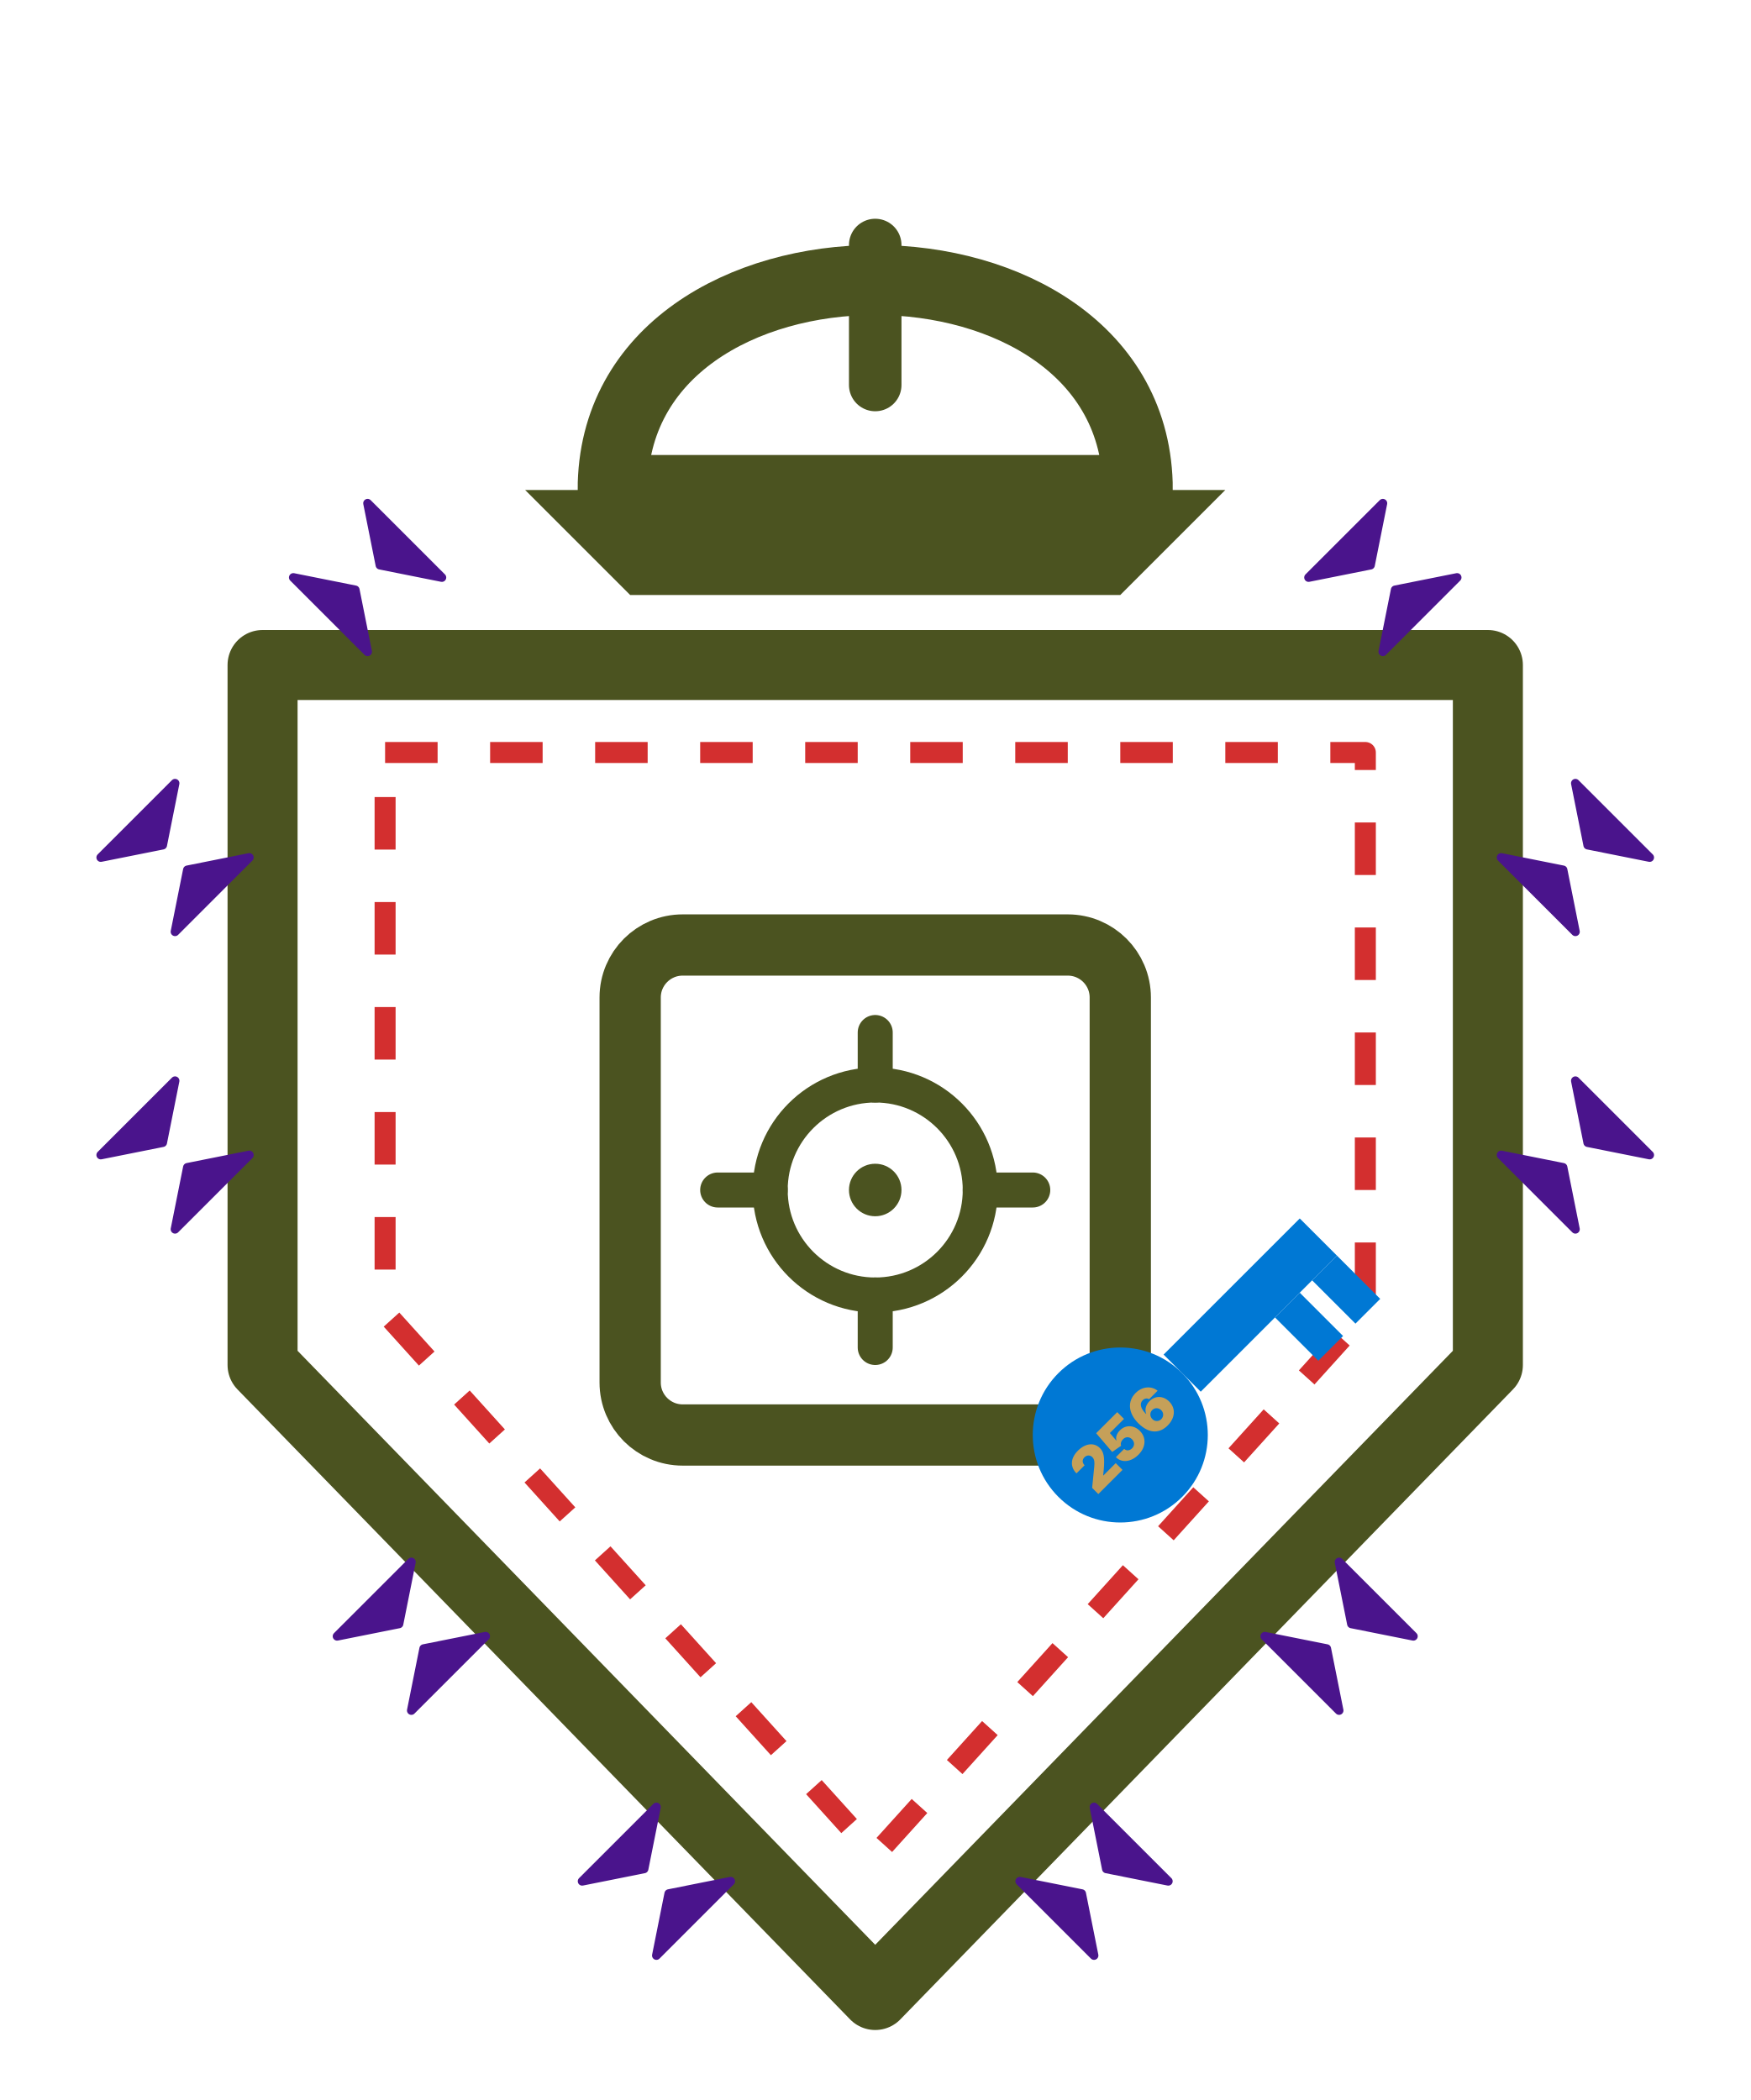
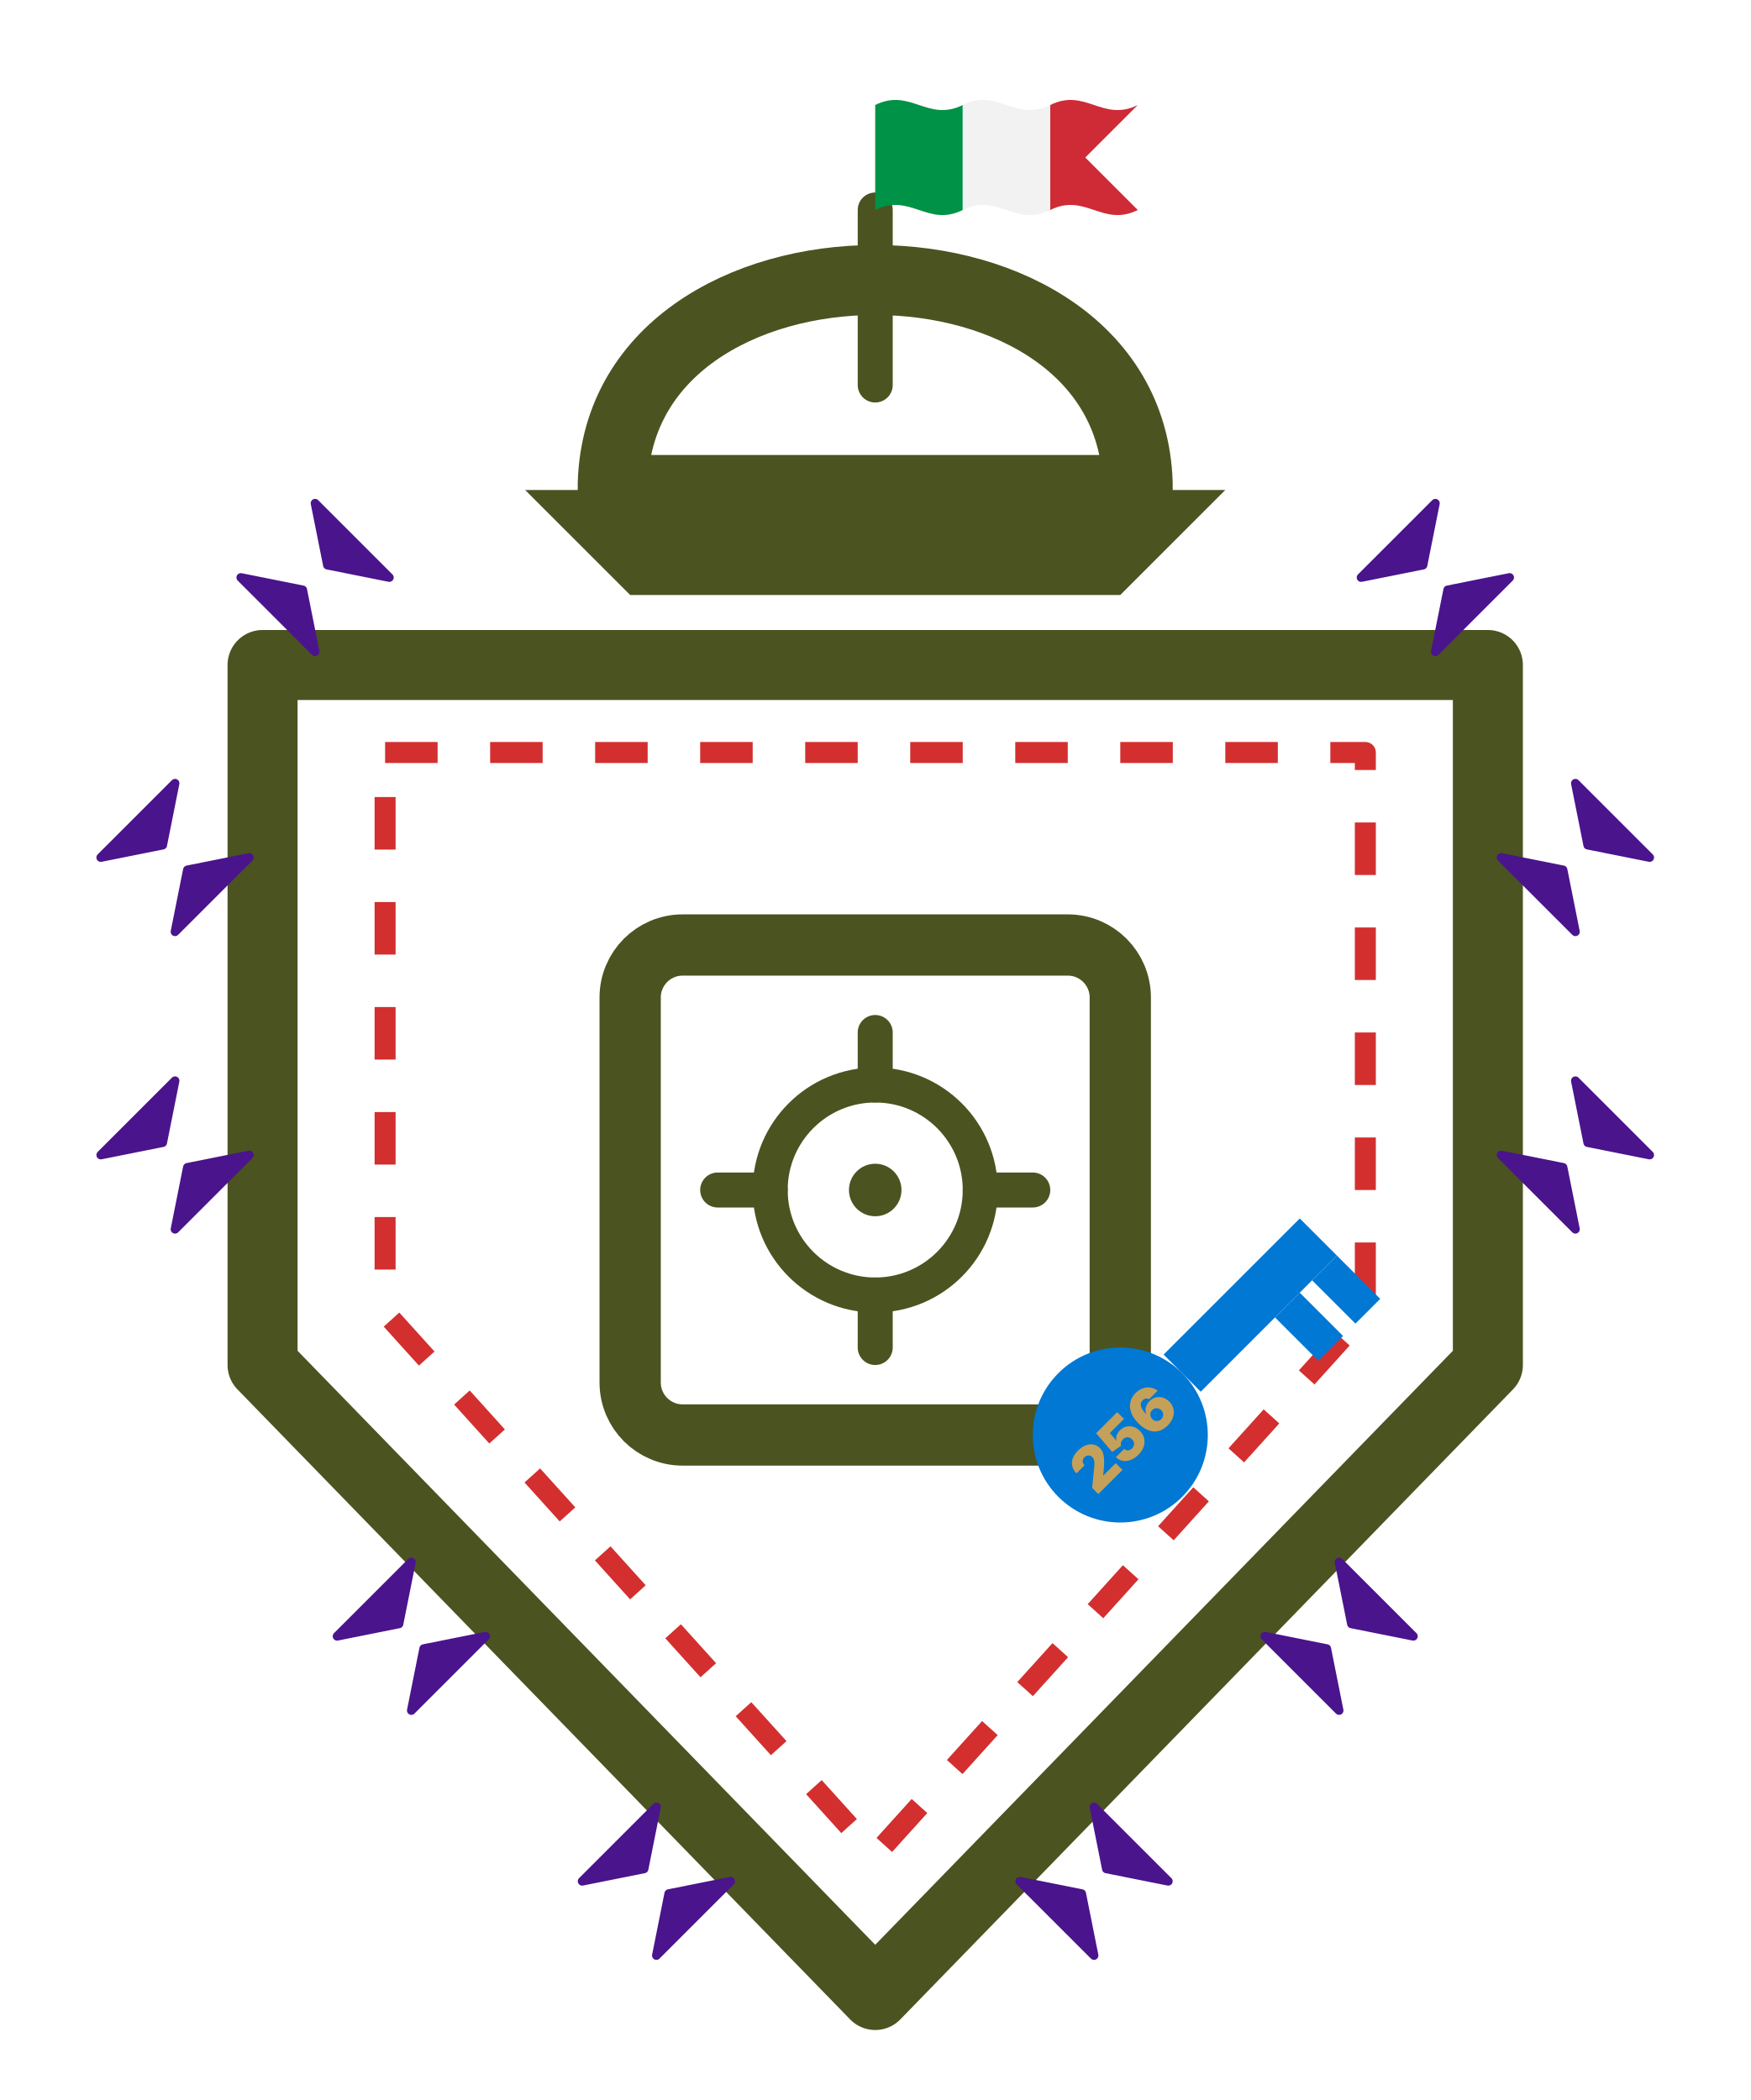
<svg xmlns="http://www.w3.org/2000/svg" viewBox="0 0 100 120" width="100%" height="100%" style="max-width: 250px; display: block; margin: auto;">
  <path d="M35 28 C35 12, 65 12, 65 28 Z" fill="none" stroke="#4B5320" stroke-width="4" stroke-linecap="round" />
  <path d="M30 28 L70 28 L64 34 L36 34 Z" fill="#4B5320" />
-   <line x1="50" y1="14" x2="50" y2="22" stroke="#4B5320" stroke-width="3" stroke-linecap="round" />
+   <line x1="50" y1="12" x2="50" y2="22" stroke="#4B5320" stroke-width="2" stroke-linecap="round" />
+   <g transform="translate(50, 5)">
+     <path d="M 0,1 C 2,0 3,2 5,1 L 5,7 C 3,8 2,6 0,7 Z" fill="#009246" />
+     <path d="M 5,1 C 7,0 8,2 10,1 L 10,7 C 8,8 7,6 5,7 Z" fill="#F1F2F1" />
+     <path d="M 10,1 C 12,0 13,2 15,1 L 12,4 L 15,7 C 13,8 12,6 10,7 Z" fill="#CE2B37" />
+   </g>
  <polygon points="15 38, 85 38, 85 78, 50 114, 15 78" fill="none" stroke="#4B5320" stroke-width="4" stroke-linejoin="round" />
  <g fill="#4A148C" stroke="#4A148C" stroke-width="0.5" stroke-linejoin="round">
-     <g transform="translate(21, 33) rotate(45)">
+     <g transform="translate(18, 33) rotate(45)">
      <path d="M -3 -3 L 3 -3 L 0 -1 Z M -3 3 L 3 3 L 0 1 Z" />
    </g>
-     <g transform="translate(79, 33) rotate(-45)">
+     <g transform="translate(82, 33) rotate(-45)">
      <path d="M -3 -3 L 3 -3 L 0 -1 Z M -3 3 L 3 3 L 0 1 Z" />
    </g>
    <g transform="translate(90, 49) rotate(45)">
      <path d="M -3 -3 L 3 -3 L 0 -1 Z M -3 3 L 3 3 L 0 1 Z" />
    </g>
    <g transform="translate(90, 66) rotate(45)">
      <path d="M -3 -3 L 3 -3 L 0 -1 Z M -3 3 L 3 3 L 0 1 Z" />
    </g>
    <g transform="translate(76.5, 93.5) rotate(45)">
      <path d="M -3 -3 L 3 -3 L 0 -1 Z M -3 3 L 3 3 L 0 1 Z" />
    </g>
    <g transform="translate(62.5, 107.5) rotate(45)">
      <path d="M -3 -3 L 3 -3 L 0 -1 Z M -3 3 L 3 3 L 0 1 Z" />
    </g>
    <g transform="translate(23.5, 93.5) rotate(-45)">
      <path d="M -3 -3 L 3 -3 L 0 -1 Z M -3 3 L 3 3 L 0 1 Z" />
    </g>
    <g transform="translate(37.5, 107.5) rotate(-45)">
      <path d="M -3 -3 L 3 -3 L 0 -1 Z M -3 3 L 3 3 L 0 1 Z" />
    </g>
    <g transform="translate(10, 49) rotate(-45)">
      <path d="M -3 -3 L 3 -3 L 0 -1 Z M -3 3 L 3 3 L 0 1 Z" />
    </g>
    <g transform="translate(10, 66) rotate(-45)">
-       <path d="M -3 -3 L 3 -3 L 0 -1 Z M -3 3 L 3 3 L 0 1 Z" />
+       <path d="M -3 -3 L 3 -3 L 0 -1 Z  M -3 3 L 3 3 L 0 1 Z" />
    </g>
  </g>
  <polygon points="22 43, 78 43, 78 75, 50 106, 22 75" fill="none" stroke="#D32F2F" stroke-width="1.2" stroke-dasharray="3,3" stroke-linejoin="round" />
  <rect x="36" y="54" width="28" height="28" rx="3" fill="none" stroke="#4B5320" stroke-width="3.5" stroke-linejoin="round" />
  <circle cx="50" cy="68" r="6" fill="none" stroke="#4B5320" stroke-width="2" />
  <circle cx="50" cy="68" r="1.5" fill="#4B5320" />
  <line x1="50" y1="59" x2="50" y2="62" stroke="#4B5320" stroke-width="2" stroke-linecap="round" />
  <line x1="50" y1="74" x2="50" y2="77" stroke="#4B5320" stroke-width="2" stroke-linecap="round" />
  <line x1="41" y1="68" x2="44" y2="68" stroke="#4B5320" stroke-width="2" stroke-linecap="round" />
  <line x1="56" y1="68" x2="59" y2="68" stroke="#4B5320" stroke-width="2" stroke-linecap="round" />
  <g transform="translate(64, 82) rotate(-45)">
    <circle cx="0" cy="0" r="5" fill="#0078D4" />
    <rect x="5" y="-1.5" width="11" height="3" fill="#0078D4" />
    <path d="M 11 1.5 L 13 1.5 L 13 5 L 11 5 Z M 14 1.5 L 16 1.5 L 16 5 L 14 5 Z" fill="#0078D4" />
    <text x="0" y="1.5" fill="#C5A059" font-family="system-ui, -apple-system, sans-serif" font-size="3.5" font-weight="900" text-anchor="middle">256</text>
  </g>
</svg>
